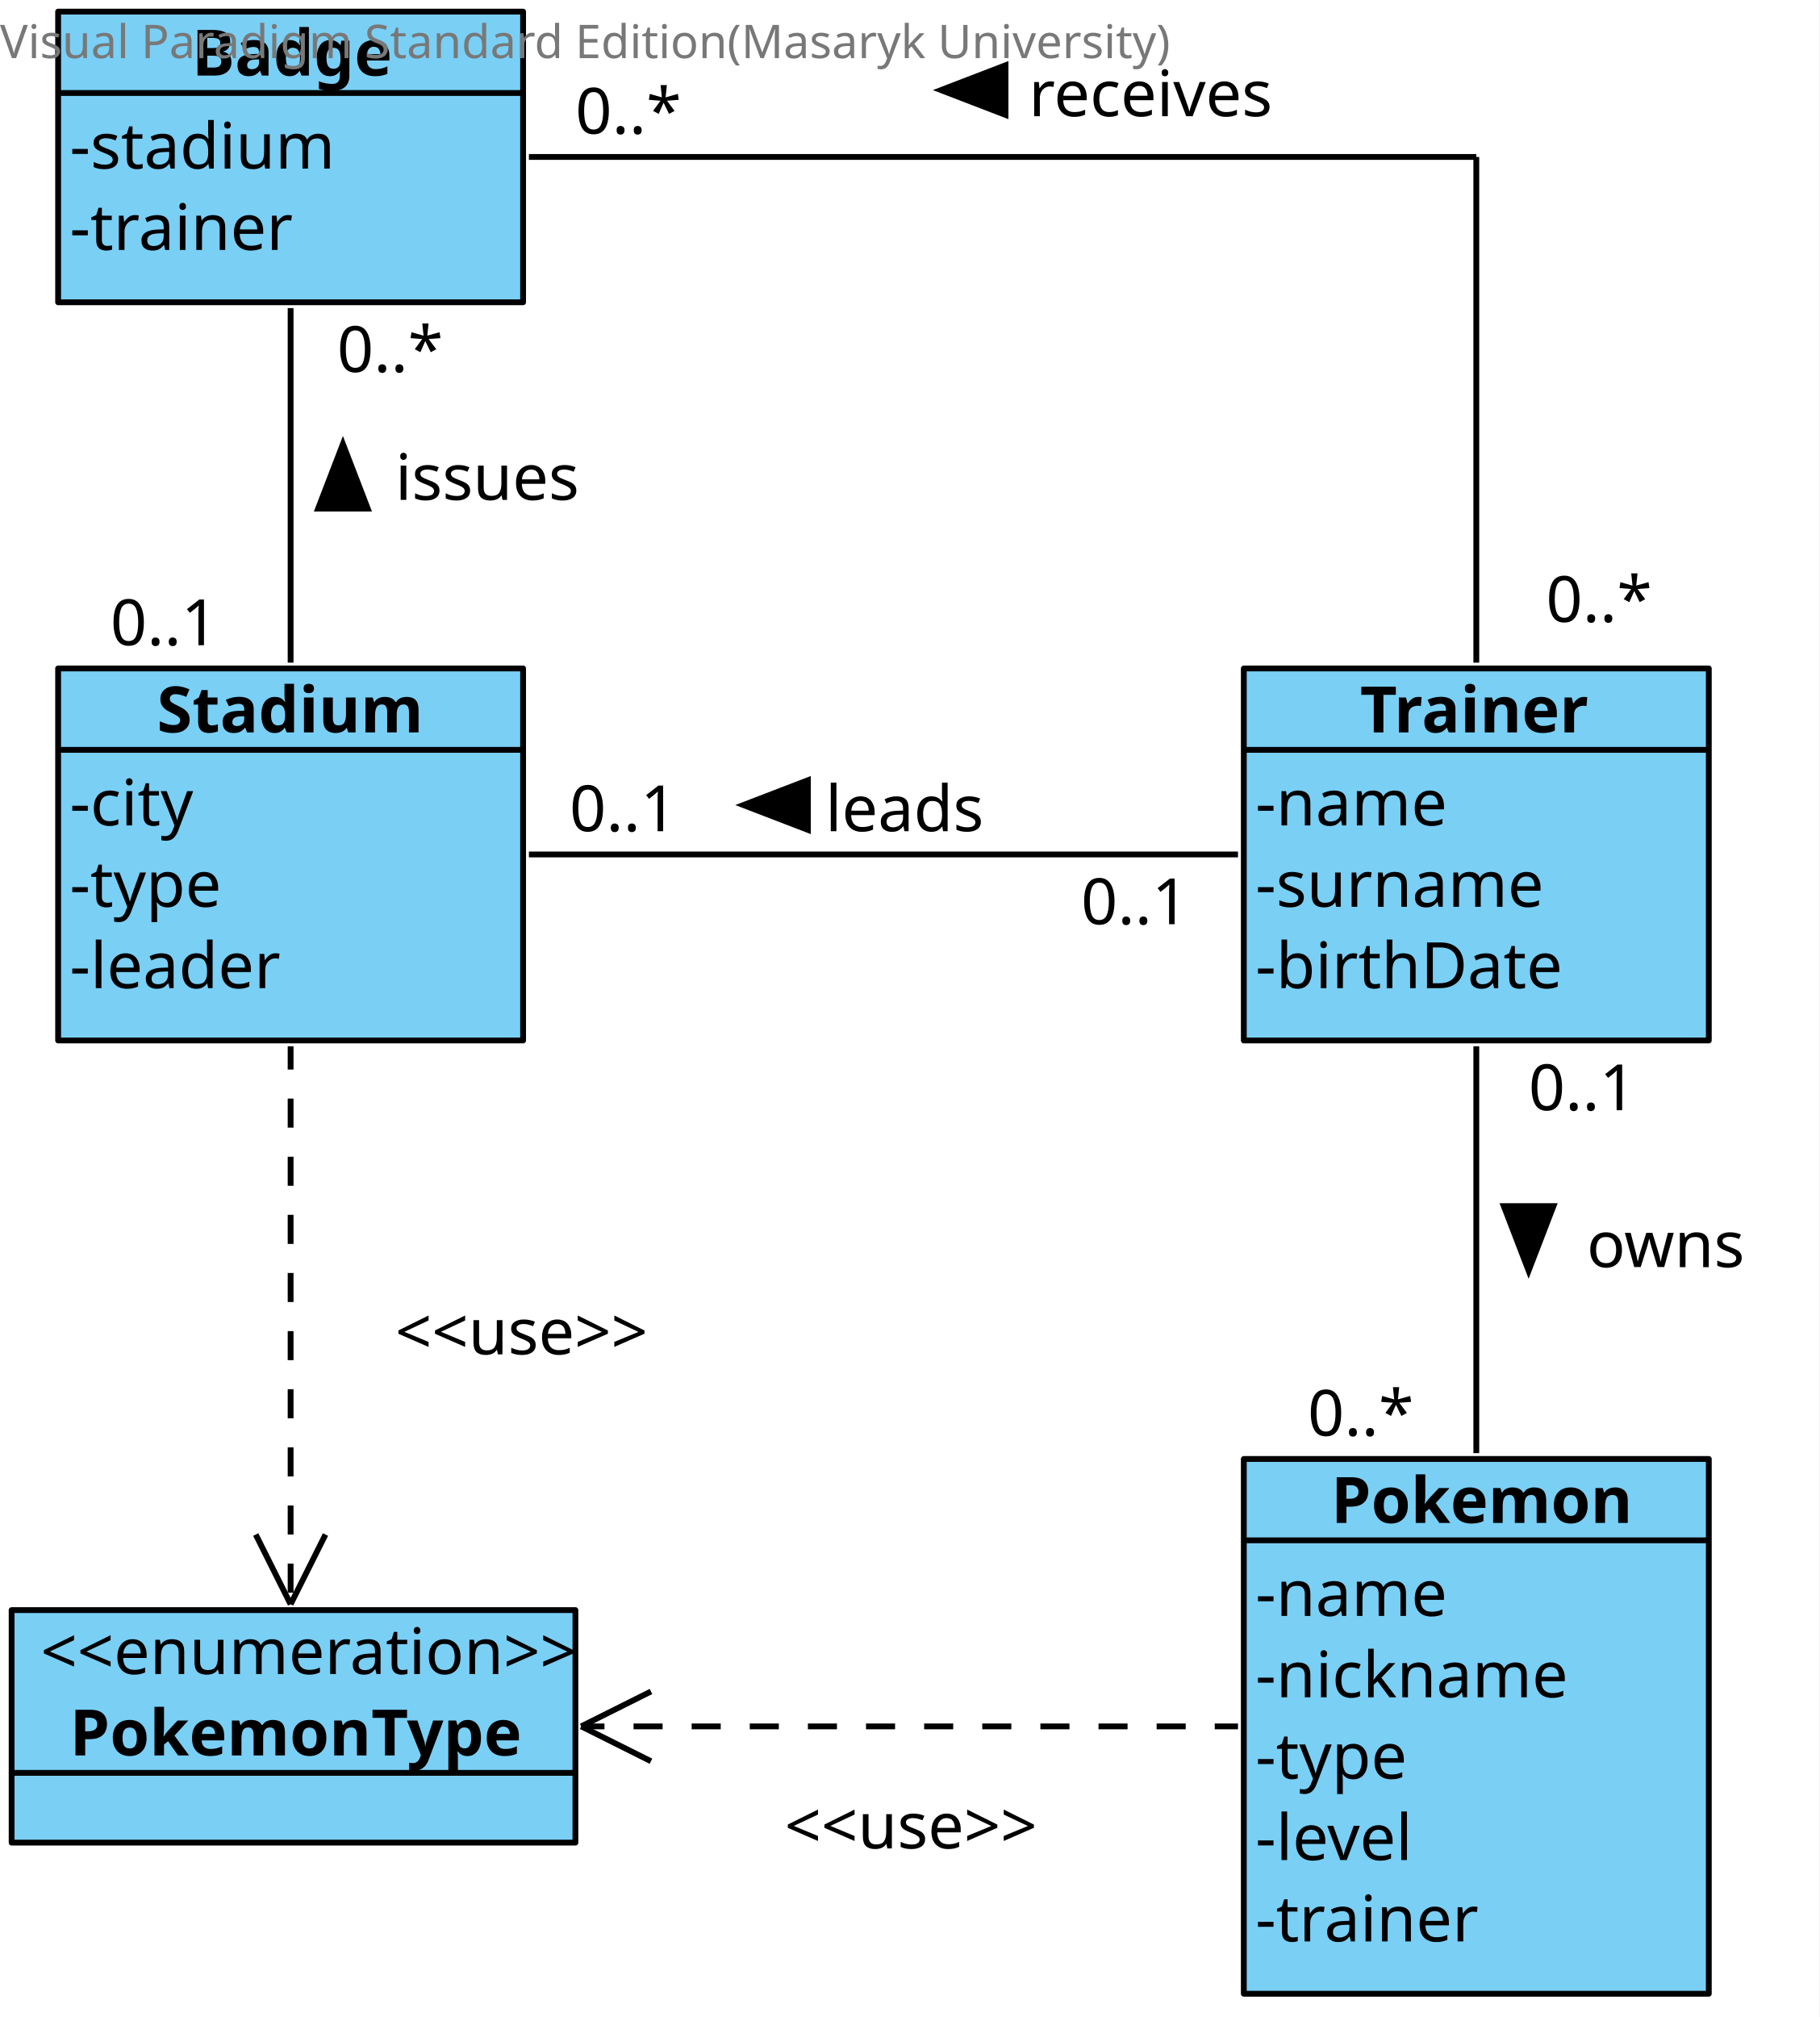
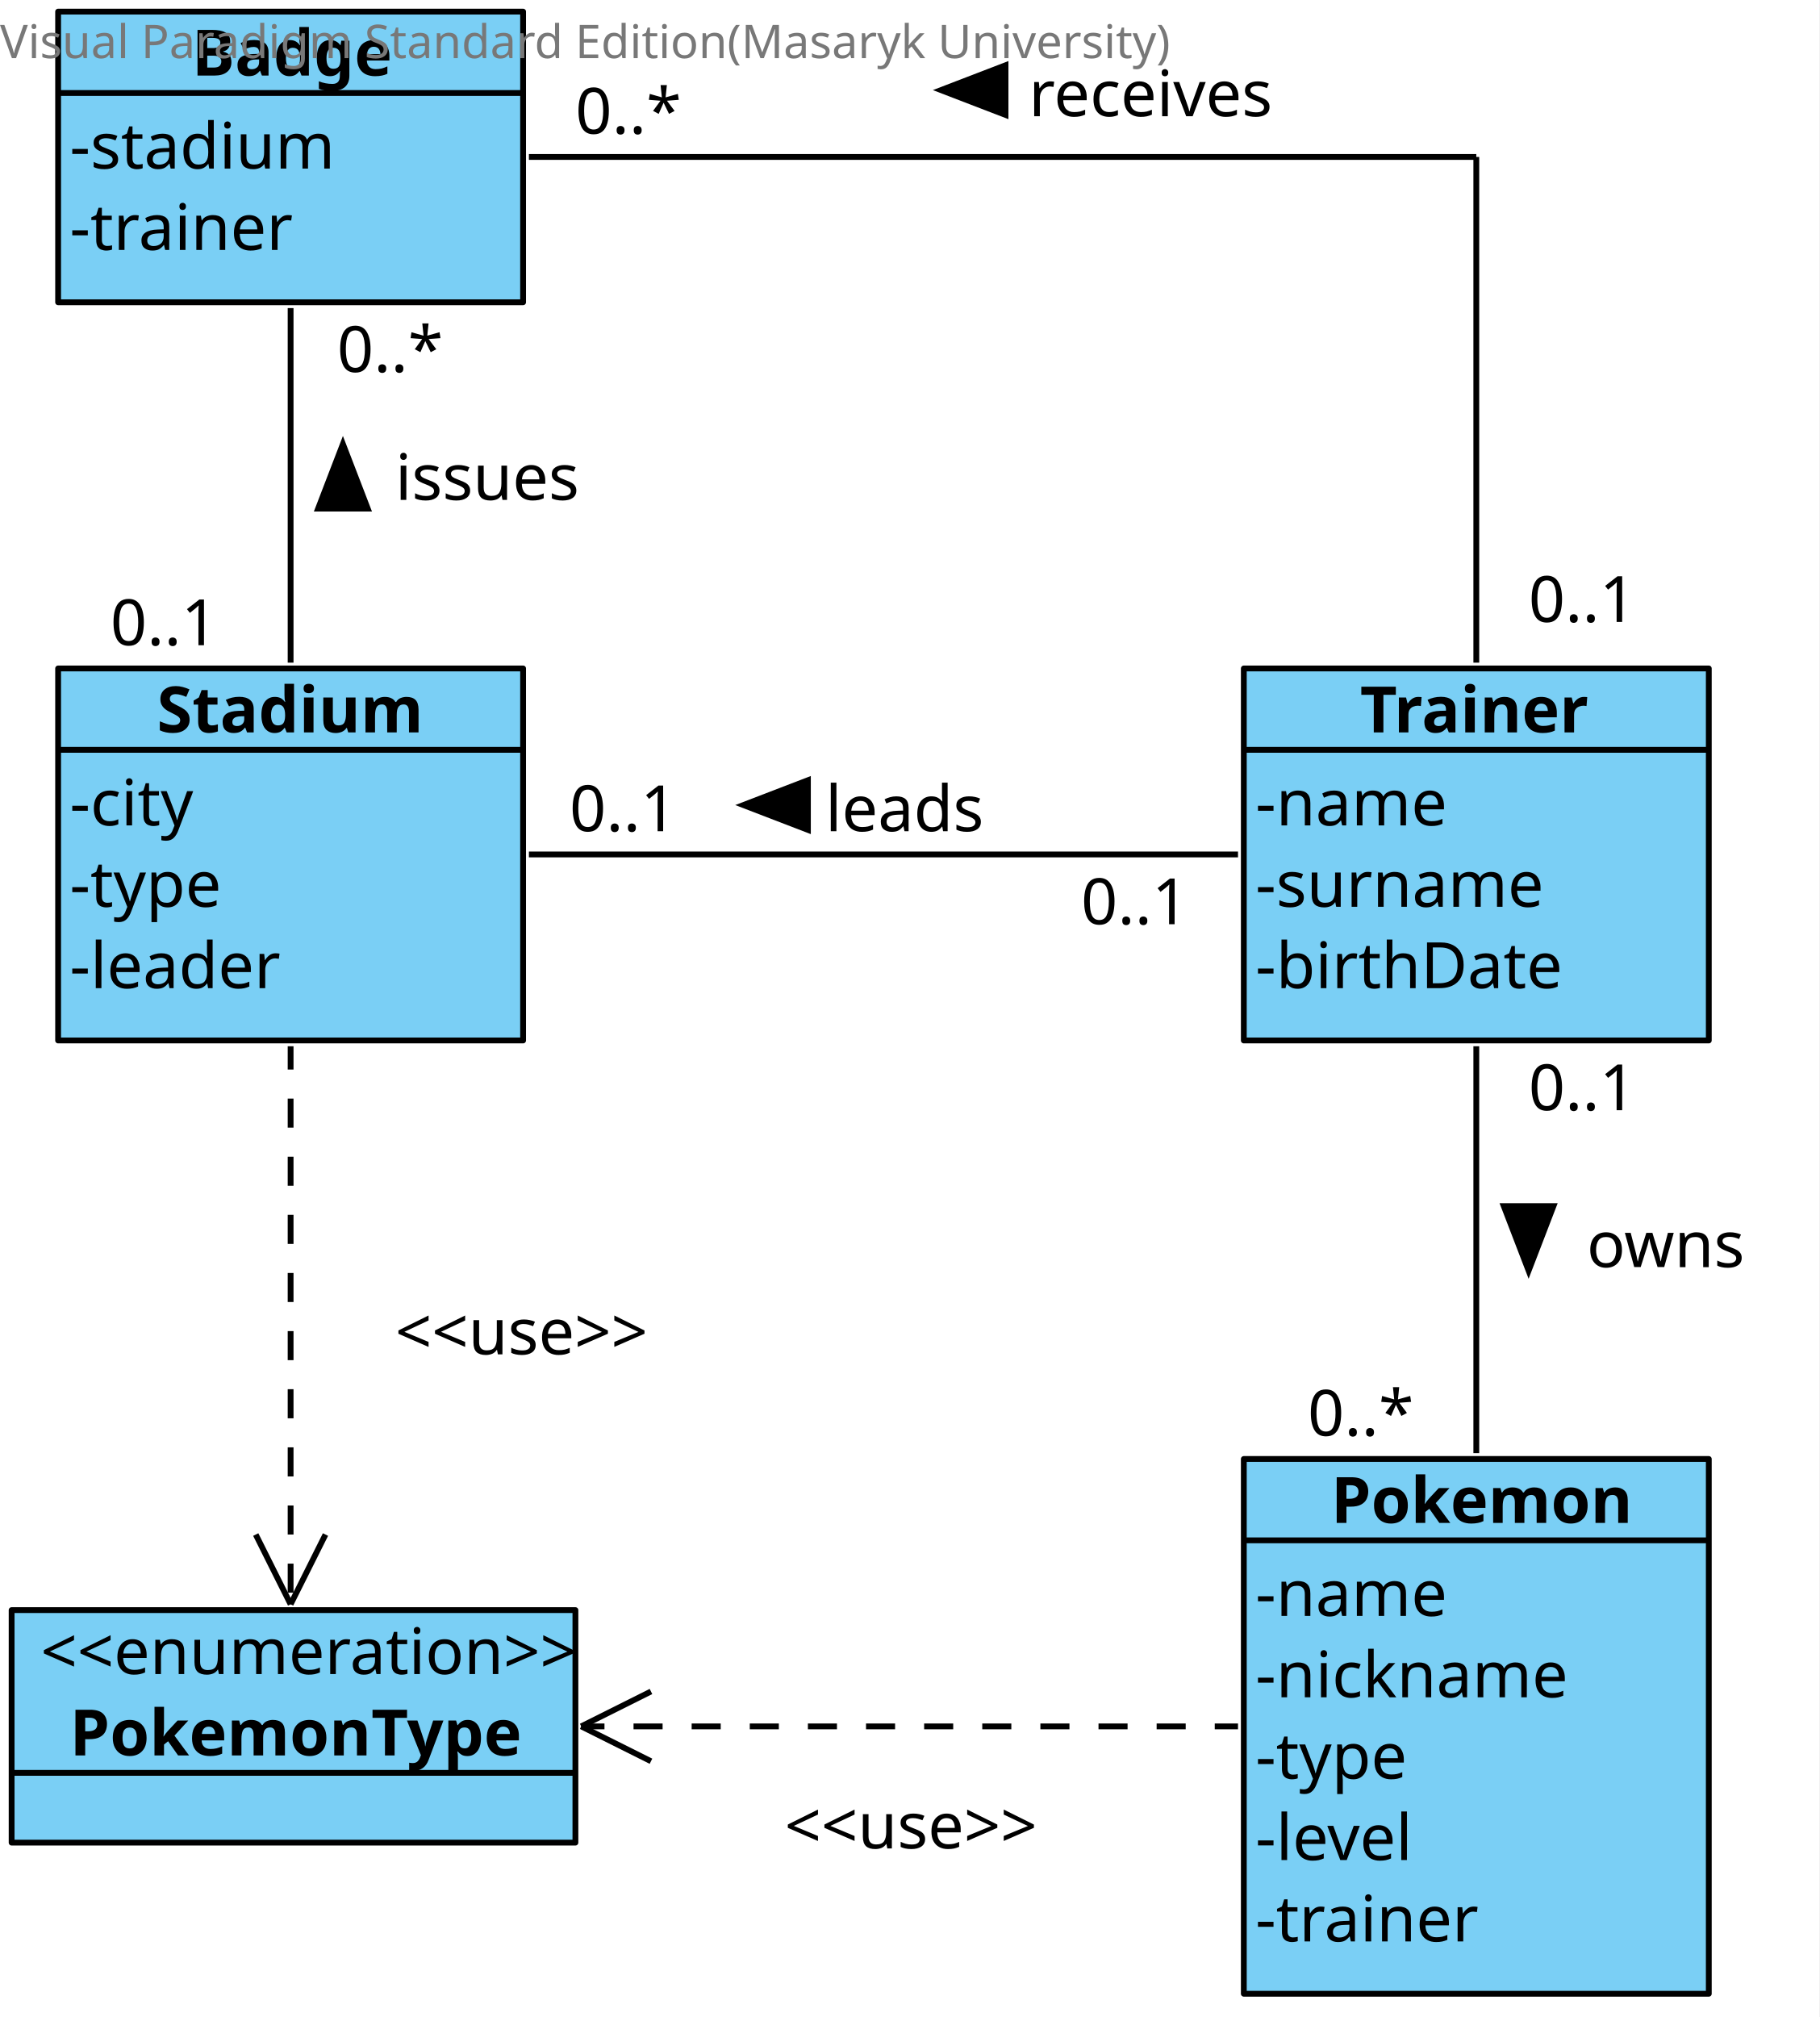
<svg xmlns="http://www.w3.org/2000/svg" fill-opacity="0" color-rendering="auto" color-interpolation="auto" stroke="rgb(0,0,0)" text-rendering="auto" stroke-linecap="square" width="313" stroke-miterlimit="10" stroke-opacity="0" shape-rendering="auto" fill="rgb(0,0,0)" stroke-dasharray="none" font-weight="normal" stroke-width="1" height="347" font-family="'Dialog'" font-style="normal" stroke-linejoin="miter" font-size="12" stroke-dashoffset="0" image-rendering="auto">
  <defs id="genericDefs" />
  <g>
    <defs id="defs1">
      <clipPath clipPathUnits="userSpaceOnUse" id="clipPath1">
        <path d="M-7 -7 L91 -7 L91 103 L-7 103 L-7 -7 Z" />
      </clipPath>
      <clipPath clipPathUnits="userSpaceOnUse" id="clipPath2">
        <path d="M0 0 L0 78 L80 78 L80 0 Z" />
      </clipPath>
      <clipPath clipPathUnits="userSpaceOnUse" id="clipPath3">
        <path d="M0 0 L80 0 L80 14 L0 14 L0 0 Z" />
      </clipPath>
      <clipPath clipPathUnits="userSpaceOnUse" id="clipPath4">
        <path d="M-7 -7 L91 -7 L91 75 L-7 75 L-7 -7 Z" />
      </clipPath>
      <clipPath clipPathUnits="userSpaceOnUse" id="clipPath5">
        <path d="M0 0 L0 50 L80 50 L80 0 Z" />
      </clipPath>
      <clipPath clipPathUnits="userSpaceOnUse" id="clipPath6">
        <path d="M-7 -7 L91 -7 L91 61 L-7 61 L-7 -7 Z" />
      </clipPath>
      <clipPath clipPathUnits="userSpaceOnUse" id="clipPath7">
        <path d="M0 0 L0 36 L80 36 L80 0 Z" />
      </clipPath>
      <clipPath clipPathUnits="userSpaceOnUse" id="clipPath8">
        <path d="M-7 -7 L108 -7 L108 51 L-7 51 L-7 -7 Z" />
      </clipPath>
      <clipPath clipPathUnits="userSpaceOnUse" id="clipPath9">
        <path d="M0 0 L0 12 L97 12 L97 0 Z" />
      </clipPath>
      <clipPath clipPathUnits="userSpaceOnUse" id="clipPath10">
        <path d="M0 0 L97 0 L97 28 L0 28 L0 0 Z" />
      </clipPath>
      <clipPath clipPathUnits="userSpaceOnUse" id="clipPath11">
+         <path d="M-7 -7 L48 -7 L48 25 L-7 25 L-7 -7 Z" />
+       </clipPath>
+       <clipPath clipPathUnits="userSpaceOnUse" id="clipPath12">
+         <path d="M0 0 L37 0 L37 14 L0 14 L0 0 Z" />
+       </clipPath>
+       <clipPath clipPathUnits="userSpaceOnUse" id="clipPath13">
        <path d="M-7 -7 L50 -7 L50 25 L-7 25 L-7 -7 Z" />
      </clipPath>
-       <clipPath clipPathUnits="userSpaceOnUse" id="clipPath12">
+       <clipPath clipPathUnits="userSpaceOnUse" id="clipPath14">
        <path d="M0 0 L39 0 L39 14 L0 14 L0 0 Z" />
-       </clipPath>
-       <clipPath clipPathUnits="userSpaceOnUse" id="clipPath13">
-         <path d="M-7 -7 L48 -7 L48 25 L-7 25 L-7 -7 Z" />
-       </clipPath>
-       <clipPath clipPathUnits="userSpaceOnUse" id="clipPath14">
-         <path d="M0 0 L37 0 L37 14 L0 14 L0 0 Z" />
      </clipPath>
      <clipPath clipPathUnits="userSpaceOnUse" id="clipPath15">
        <path d="M0 0 L104 0 L104 174 L0 174 L0 0 Z" />
      </clipPath>
      <clipPath clipPathUnits="userSpaceOnUse" id="clipPath16">
        <path d="M0 0 L267 0 L267 191 L0 191 L0 0 Z" />
      </clipPath>
      <clipPath clipPathUnits="userSpaceOnUse" id="clipPath17">
        <path d="M0 0 L104 0 L104 165 L0 165 L0 0 Z" />
      </clipPath>
      <clipPath clipPathUnits="userSpaceOnUse" id="clipPath18">
        <path d="M0 0 L226 0 L226 104 L0 104 L0 0 Z" />
      </clipPath>
      <clipPath clipPathUnits="userSpaceOnUse" id="clipPath19">
        <path d="M0 0 L217 0 L217 104 L0 104 L0 0 Z" />
      </clipPath>
      <clipPath clipPathUnits="userSpaceOnUse" id="clipPath20">
        <path d="M0 0 L104 0 L104 200 L0 200 L0 0 Z" />
      </clipPath>
      <clipPath clipPathUnits="userSpaceOnUse" id="clipPath21">
        <path d="M-64 -14 L128 -14 L128 28 L-64 28 L-64 -14 Z" />
      </clipPath>
      <clipPath clipPathUnits="userSpaceOnUse" id="clipPath22">
        <path d="M-65 -16 L130 -16 L130 32 L-65 32 L-65 -16 Z" />
      </clipPath>
      <clipPath clipPathUnits="userSpaceOnUse" id="clipPath23">
        <path d="M-75 -16 L120 -16 L120 32 L-75 32 L-75 -16 Z" />
      </clipPath>
      <clipPath clipPathUnits="userSpaceOnUse" id="clipPath24">
        <path d="M-70 -16 L140 -16 L140 32 L-70 32 L-70 -16 Z" />
      </clipPath>
      <clipPath clipPathUnits="userSpaceOnUse" id="clipPath25">
        <path d="M-80 -16 L130 -16 L130 32 L-80 32 L-80 -16 Z" />
      </clipPath>
      <clipPath clipPathUnits="userSpaceOnUse" id="clipPath26">
        <path d="M-79 -16 L158 -16 L158 32 L-79 32 L-79 -16 Z" />
      </clipPath>
      <clipPath clipPathUnits="userSpaceOnUse" id="clipPath27">
        <path d="M-89 -16 L148 -16 L148 32 L-89 32 L-89 -16 Z" />
      </clipPath>
      <clipPath clipPathUnits="userSpaceOnUse" id="clipPath28">
        <path d="M-64 -16 L128 -16 L128 32 L-64 32 L-64 -16 Z" />
      </clipPath>
      <clipPath clipPathUnits="userSpaceOnUse" id="clipPath29">
        <path d="M-74 -16 L118 -16 L118 32 L-74 32 L-74 -16 Z" />
      </clipPath>
    </defs>
    <g fill="white" text-rendering="geometricPrecision" fill-opacity="1" stroke-opacity="1" stroke="white">
      <rect x="0" width="313" height="347" y="0" stroke="none" />
    </g>
    <g font-size="11" transform="translate(214,251)" fill-opacity="1" fill="rgb(122,207,245)" text-rendering="geometricPrecision" font-family="sans-serif" stroke="rgb(122,207,245)" font-weight="bold" stroke-opacity="1">
      <rect x="0" width="80" height="92" y="0" clip-path="url(#clipPath1)" stroke="none" />
    </g>
    <g font-size="11" stroke-linecap="butt" transform="translate(214,251)" fill-opacity="1" fill="black" text-rendering="geometricPrecision" font-family="sans-serif" stroke-linejoin="round" stroke="black" font-weight="bold" stroke-opacity="1" stroke-miterlimit="0">
      <rect fill="none" x="0" width="80" height="92" y="0" clip-path="url(#clipPath1)" />
      <line y2="14" fill="none" x1="0" clip-path="url(#clipPath1)" x2="80" y1="14" />
    </g>
    <g font-size="11" transform="matrix(1,0,0,1,214,265)" fill-opacity="1" fill="black" text-rendering="geometricPrecision" font-family="sans-serif" stroke="black" stroke-opacity="1">
      <text x="2" xml:space="preserve" y="13" clip-path="url(#clipPath2)" stroke="none">-name</text>
    </g>
    <g font-size="11" transform="matrix(1,0,0,1,214,265)" fill-opacity="1" fill="black" text-rendering="geometricPrecision" font-family="sans-serif" stroke="black" stroke-opacity="1">
      <text x="2" xml:space="preserve" y="27" clip-path="url(#clipPath2)" stroke="none">-nickname</text>
    </g>
    <g font-size="11" transform="matrix(1,0,0,1,214,265)" fill-opacity="1" fill="black" text-rendering="geometricPrecision" font-family="sans-serif" stroke="black" stroke-opacity="1">
      <text x="2" xml:space="preserve" y="41" clip-path="url(#clipPath2)" stroke="none">-type</text>
    </g>
    <g font-size="11" transform="matrix(1,0,0,1,214,265)" fill-opacity="1" fill="black" text-rendering="geometricPrecision" font-family="sans-serif" stroke="black" stroke-opacity="1">
      <text x="2" xml:space="preserve" y="55" clip-path="url(#clipPath2)" stroke="none">-level</text>
    </g>
    <g font-size="11" transform="matrix(1,0,0,1,214,265)" fill-opacity="1" fill="black" text-rendering="geometricPrecision" font-family="sans-serif" stroke="black" stroke-opacity="1">
      <text x="2" xml:space="preserve" y="69" clip-path="url(#clipPath2)" stroke="none">-trainer</text>
    </g>
    <g font-size="11" transform="translate(214,251)" fill-opacity="1" fill="black" text-rendering="geometricPrecision" font-family="sans-serif" stroke="black" font-weight="bold" stroke-opacity="1">
      <text x="15" xml:space="preserve" y="11" clip-path="url(#clipPath3)" stroke="none">Pokemon</text>
    </g>
    <g font-size="11" transform="translate(214,115)" fill-opacity="1" fill="rgb(122,207,245)" text-rendering="geometricPrecision" font-family="sans-serif" stroke="rgb(122,207,245)" font-weight="bold" stroke-opacity="1">
      <rect x="0" width="80" height="64" y="0" clip-path="url(#clipPath4)" stroke="none" />
    </g>
    <g font-size="11" stroke-linecap="butt" transform="translate(214,115)" fill-opacity="1" fill="black" text-rendering="geometricPrecision" font-family="sans-serif" stroke-linejoin="round" stroke="black" font-weight="bold" stroke-opacity="1" stroke-miterlimit="0">
      <rect fill="none" x="0" width="80" height="64" y="0" clip-path="url(#clipPath4)" />
      <line y2="14" fill="none" x1="0" clip-path="url(#clipPath4)" x2="80" y1="14" />
    </g>
    <g font-size="11" transform="matrix(1,0,0,1,214,129)" fill-opacity="1" fill="black" text-rendering="geometricPrecision" font-family="sans-serif" stroke="black" stroke-opacity="1">
      <text x="2" xml:space="preserve" y="13" clip-path="url(#clipPath5)" stroke="none">-name</text>
    </g>
    <g font-size="11" transform="matrix(1,0,0,1,214,129)" fill-opacity="1" fill="black" text-rendering="geometricPrecision" font-family="sans-serif" stroke="black" stroke-opacity="1">
      <text x="2" xml:space="preserve" y="27" clip-path="url(#clipPath5)" stroke="none">-surname</text>
    </g>
    <g font-size="11" transform="matrix(1,0,0,1,214,129)" fill-opacity="1" fill="black" text-rendering="geometricPrecision" font-family="sans-serif" stroke="black" stroke-opacity="1">
      <text x="2" xml:space="preserve" y="41" clip-path="url(#clipPath5)" stroke="none">-birthDate</text>
    </g>
    <g font-size="11" transform="translate(214,115)" fill-opacity="1" fill="black" text-rendering="geometricPrecision" font-family="sans-serif" stroke="black" font-weight="bold" stroke-opacity="1">
      <text x="20" xml:space="preserve" y="11" clip-path="url(#clipPath3)" stroke="none">Trainer</text>
    </g>
    <g font-size="11" transform="translate(10,115)" fill-opacity="1" fill="rgb(122,207,245)" text-rendering="geometricPrecision" font-family="sans-serif" stroke="rgb(122,207,245)" font-weight="bold" stroke-opacity="1">
      <rect x="0" width="80" height="64" y="0" clip-path="url(#clipPath4)" stroke="none" />
    </g>
    <g font-size="11" stroke-linecap="butt" transform="translate(10,115)" fill-opacity="1" fill="black" text-rendering="geometricPrecision" font-family="sans-serif" stroke-linejoin="round" stroke="black" font-weight="bold" stroke-opacity="1" stroke-miterlimit="0">
      <rect fill="none" x="0" width="80" height="64" y="0" clip-path="url(#clipPath4)" />
      <line y2="14" fill="none" x1="0" clip-path="url(#clipPath4)" x2="80" y1="14" />
    </g>
    <g font-size="11" transform="matrix(1,0,0,1,10,129)" fill-opacity="1" fill="black" text-rendering="geometricPrecision" font-family="sans-serif" stroke="black" stroke-opacity="1">
      <text x="2" xml:space="preserve" y="13" clip-path="url(#clipPath5)" stroke="none">-city</text>
    </g>
    <g font-size="11" transform="matrix(1,0,0,1,10,129)" fill-opacity="1" fill="black" text-rendering="geometricPrecision" font-family="sans-serif" stroke="black" stroke-opacity="1">
      <text x="2" xml:space="preserve" y="27" clip-path="url(#clipPath5)" stroke="none">-type</text>
    </g>
    <g font-size="11" transform="matrix(1,0,0,1,10,129)" fill-opacity="1" fill="black" text-rendering="geometricPrecision" font-family="sans-serif" stroke="black" stroke-opacity="1">
      <text x="2" xml:space="preserve" y="41" clip-path="url(#clipPath5)" stroke="none">-leader</text>
    </g>
    <g font-size="11" transform="translate(10,115)" fill-opacity="1" fill="black" text-rendering="geometricPrecision" font-family="sans-serif" stroke="black" font-weight="bold" stroke-opacity="1">
      <text x="17" xml:space="preserve" y="11" clip-path="url(#clipPath3)" stroke="none">Stadium</text>
    </g>
    <g font-size="11" transform="translate(10,2)" fill-opacity="1" fill="rgb(122,207,245)" text-rendering="geometricPrecision" font-family="sans-serif" stroke="rgb(122,207,245)" font-weight="bold" stroke-opacity="1">
      <rect x="0" width="80" height="50" y="0" clip-path="url(#clipPath6)" stroke="none" />
    </g>
    <g font-size="11" stroke-linecap="butt" transform="translate(10,2)" fill-opacity="1" fill="black" text-rendering="geometricPrecision" font-family="sans-serif" stroke-linejoin="round" stroke="black" font-weight="bold" stroke-opacity="1" stroke-miterlimit="0">
      <rect fill="none" x="0" width="80" height="50" y="0" clip-path="url(#clipPath6)" />
      <line y2="14" fill="none" x1="0" clip-path="url(#clipPath6)" x2="80" y1="14" />
    </g>
    <g font-size="11" transform="matrix(1,0,0,1,10,16)" fill-opacity="1" fill="black" text-rendering="geometricPrecision" font-family="sans-serif" stroke="black" stroke-opacity="1">
      <text x="2" xml:space="preserve" y="13" clip-path="url(#clipPath7)" stroke="none">-stadium</text>
    </g>
    <g font-size="11" transform="matrix(1,0,0,1,10,16)" fill-opacity="1" fill="black" text-rendering="geometricPrecision" font-family="sans-serif" stroke="black" stroke-opacity="1">
      <text x="2" xml:space="preserve" y="27" clip-path="url(#clipPath7)" stroke="none">-trainer</text>
    </g>
    <g font-size="11" transform="translate(10,2)" fill-opacity="1" fill="black" text-rendering="geometricPrecision" font-family="sans-serif" stroke="black" font-weight="bold" stroke-opacity="1">
      <text x="23" xml:space="preserve" y="11" clip-path="url(#clipPath3)" stroke="none">Badge</text>
    </g>
    <g font-size="11" transform="translate(2,277)" fill-opacity="1" fill="rgb(122,207,245)" text-rendering="geometricPrecision" font-family="sans-serif" stroke="rgb(122,207,245)" font-weight="bold" stroke-opacity="1">
      <rect x="0" width="97" height="40" y="0" clip-path="url(#clipPath8)" stroke="none" />
    </g>
    <g font-size="11" stroke-linecap="butt" transform="translate(2,277)" fill-opacity="1" fill="black" text-rendering="geometricPrecision" font-family="sans-serif" stroke-linejoin="round" stroke="black" font-weight="bold" stroke-opacity="1" stroke-miterlimit="0">
      <rect fill="none" x="0" width="97" height="40" y="0" clip-path="url(#clipPath8)" />
      <line y2="28" fill="none" x1="0" clip-path="url(#clipPath8)" x2="97" y1="28" />
    </g>
    <g font-size="11" transform="translate(2,277)" fill-opacity="1" fill="black" text-rendering="geometricPrecision" font-family="sans-serif" stroke="black" stroke-opacity="1">
      <text x="5" xml:space="preserve" y="11" clip-path="url(#clipPath10)" stroke="none">&lt;&lt;enumeration&gt;&gt;</text>
      <text x="10" xml:space="preserve" y="25" font-weight="bold" clip-path="url(#clipPath10)" stroke="none">PokemonType</text>
    </g>
+     <g font-size="11" transform="translate(215,236)" fill-opacity="1" fill="black" text-rendering="geometricPrecision" font-family="sans-serif" stroke="black" stroke-opacity="1">
+       <text x="10" xml:space="preserve" y="11" clip-path="url(#clipPath12)" stroke="none">0..*</text>
+     </g>
+     <g font-size="11" transform="translate(253,180)" fill-opacity="1" fill="black" text-rendering="geometricPrecision" font-family="sans-serif" stroke="black" stroke-opacity="1">
+       <text x="10" xml:space="preserve" y="11" clip-path="url(#clipPath14)" stroke="none">0..1</text>
+     </g>
+     <g font-size="11" transform="translate(48,53)" fill-opacity="1" fill="black" text-rendering="geometricPrecision" font-family="sans-serif" stroke="black" stroke-opacity="1">
+       <text x="10" xml:space="preserve" y="11" clip-path="url(#clipPath12)" stroke="none">0..*</text>
+     </g>
+     <g font-size="11" transform="translate(9,100)" fill-opacity="1" fill="black" text-rendering="geometricPrecision" font-family="sans-serif" stroke="black" stroke-opacity="1">
+       <text x="10" xml:space="preserve" y="11" clip-path="url(#clipPath14)" stroke="none">0..1</text>
+     </g>
    <g font-size="11" transform="translate(88,132)" fill-opacity="1" fill="black" text-rendering="geometricPrecision" font-family="sans-serif" stroke="black" stroke-opacity="1">
-       <text x="10" xml:space="preserve" y="11" clip-path="url(#clipPath12)" stroke="none">0..1</text>
+       <text x="10" xml:space="preserve" y="11" clip-path="url(#clipPath14)" stroke="none">0..1</text>
    </g>
    <g font-size="11" transform="translate(176,148)" fill-opacity="1" fill="black" text-rendering="geometricPrecision" font-family="sans-serif" stroke="black" stroke-opacity="1">
-       <text x="10" xml:space="preserve" y="11" clip-path="url(#clipPath12)" stroke="none">0..1</text>
+       <text x="10" xml:space="preserve" y="11" clip-path="url(#clipPath14)" stroke="none">0..1</text>
+     </g>
+     <g font-size="11" transform="translate(253,96)" fill-opacity="1" fill="black" text-rendering="geometricPrecision" font-family="sans-serif" stroke="black" stroke-opacity="1">
+       <text x="10" xml:space="preserve" y="11" clip-path="url(#clipPath14)" stroke="none">0..1</text>
    </g>
    <g font-size="11" transform="translate(89,12)" fill-opacity="1" fill="black" text-rendering="geometricPrecision" font-family="sans-serif" stroke="black" stroke-opacity="1">
-       <text x="10" xml:space="preserve" y="11" clip-path="url(#clipPath14)" stroke="none">0..*</text>
-     </g>
-     <g font-size="11" transform="translate(256,96)" fill-opacity="1" fill="black" text-rendering="geometricPrecision" font-family="sans-serif" stroke="black" stroke-opacity="1">
-       <text x="10" xml:space="preserve" y="11" clip-path="url(#clipPath14)" stroke="none">0..*</text>
-     </g>
-     <g font-size="11" transform="translate(48,53)" fill-opacity="1" fill="black" text-rendering="geometricPrecision" font-family="sans-serif" stroke="black" stroke-opacity="1">
-       <text x="10" xml:space="preserve" y="11" clip-path="url(#clipPath14)" stroke="none">0..*</text>
-     </g>
-     <g font-size="11" transform="translate(9,100)" fill-opacity="1" fill="black" text-rendering="geometricPrecision" font-family="sans-serif" stroke="black" stroke-opacity="1">
-       <text x="10" xml:space="preserve" y="11" clip-path="url(#clipPath12)" stroke="none">0..1</text>
-     </g>
-     <g font-size="11" transform="translate(215,236)" fill-opacity="1" fill="black" text-rendering="geometricPrecision" font-family="sans-serif" stroke="black" stroke-opacity="1">
-       <text x="10" xml:space="preserve" y="11" clip-path="url(#clipPath14)" stroke="none">0..*</text>
-     </g>
-     <g font-size="11" transform="translate(253,180)" fill-opacity="1" fill="black" text-rendering="geometricPrecision" font-family="sans-serif" stroke="black" stroke-opacity="1">
-       <text x="10" xml:space="preserve" y="11" clip-path="url(#clipPath12)" stroke="none">0..1</text>
+       <text x="10" xml:space="preserve" y="11" clip-path="url(#clipPath12)" stroke="none">0..*</text>
    </g>
    <g font-size="11" stroke-linecap="butt" transform="translate(204,130)" fill-opacity="1" fill="black" text-rendering="geometricPrecision" font-family="sans-serif" stroke-linejoin="round" stroke="black" stroke-opacity="1">
      <line y2="50" fill="none" x1="50" clip-path="url(#clipPath15)" x2="50" y1="120" />
    </g>
    <g font-size="11" stroke-linecap="butt" transform="translate(41,-23)" fill-opacity="1" fill="black" text-rendering="geometricPrecision" font-family="sans-serif" stroke-linejoin="round" stroke="black" stroke-opacity="1">
      <line y2="50" fill="none" x1="213" clip-path="url(#clipPath16)" x2="213" y1="137" />
      <line y2="50" fill="none" x1="213" clip-path="url(#clipPath16)" x2="50" y1="50" />
    </g>
    <g font-size="11" stroke-linecap="butt" transform="translate(0,3)" fill-opacity="1" fill="black" text-rendering="geometricPrecision" font-family="sans-serif" stroke-linejoin="round" stroke="black" stroke-opacity="1">
      <line y2="111" fill="none" x1="50" clip-path="url(#clipPath17)" x2="50" y1="50" />
    </g>
    <g font-size="11" stroke-linecap="butt" transform="translate(41,97)" fill-opacity="1" fill="black" text-rendering="geometricPrecision" font-family="sans-serif" stroke-linejoin="round" stroke="black" stroke-opacity="1">
      <line y2="50" fill="none" x1="50" clip-path="url(#clipPath18)" x2="172" y1="50" />
    </g>
    <g font-size="11" stroke-linecap="butt" transform="translate(50,247)" stroke-dashoffset="1" fill-opacity="1" fill="black" text-rendering="geometricPrecision" font-family="sans-serif" stroke-linejoin="round" stroke-dasharray="5" stroke="black" stroke-opacity="1">
      <line y2="50" fill="none" x1="163" clip-path="url(#clipPath19)" x2="50" y1="50" />
      <line stroke-dashoffset="0" clip-path="url(#clipPath19)" fill="none" x1="50" x2="62" y1="50" y2="56" stroke-dasharray="none" />
      <line stroke-dashoffset="0" clip-path="url(#clipPath19)" fill="none" x1="50" x2="62" y1="50" y2="44" stroke-dasharray="none" />
    </g>
    <g font-size="11" stroke-linecap="butt" transform="translate(0,130)" stroke-dashoffset="1" fill-opacity="1" fill="black" text-rendering="geometricPrecision" font-family="sans-serif" stroke-linejoin="round" stroke-dasharray="5" stroke="black" stroke-opacity="1">
      <line y2="146" fill="none" x1="50" clip-path="url(#clipPath20)" x2="50" y1="50" />
      <line stroke-dashoffset="0" clip-path="url(#clipPath20)" fill="none" x1="50" x2="56" y1="146" y2="134" stroke-dasharray="none" />
      <line stroke-dashoffset="0" clip-path="url(#clipPath20)" fill="none" x1="50" x2="44" y1="146" y2="134" stroke-dasharray="none" />
    </g>
    <g font-size="11" transform="translate(59,222)" fill-opacity="1" fill="black" text-rendering="geometricPrecision" font-family="sans-serif" stroke="black" stroke-opacity="1">
      <text x="9" xml:space="preserve" y="11" clip-path="url(#clipPath21)" stroke="none">&lt;&lt;use&gt;&gt;</text>
    </g>
    <g font-size="11" transform="translate(126,307)" fill-opacity="1" fill="black" text-rendering="geometricPrecision" font-family="sans-serif" stroke="black" stroke-opacity="1">
      <text x="9" xml:space="preserve" y="11" clip-path="url(#clipPath21)" stroke="none">&lt;&lt;use&gt;&gt;</text>
    </g>
    <g font-size="11" transform="translate(125,132)" fill-opacity="1" fill="black" text-rendering="geometricPrecision" font-family="sans-serif" stroke="black" stroke-opacity="1">
      <path d="M1.5 6.5 L14.5 1.5 L14.5 11.5 Z" clip-path="url(#clipPath23)" stroke="none" />
      <text x="27" xml:space="preserve" y="11" clip-path="url(#clipPath22)" transform="translate(-10,0)" stroke="none">leads</text>
    </g>
    <g font-size="11" transform="translate(51,75)" fill-opacity="1" fill="black" text-rendering="geometricPrecision" font-family="sans-serif" stroke="black" stroke-opacity="1">
      <path d="M8 0 L13 13 L3 13 Z" clip-path="url(#clipPath25)" stroke="none" />
      <text x="27" xml:space="preserve" y="11" clip-path="url(#clipPath24)" transform="translate(-10,0)" stroke="none">issues</text>
    </g>
    <g font-size="11" transform="translate(159,9)" fill-opacity="1" fill="black" text-rendering="geometricPrecision" font-family="sans-serif" stroke="black" stroke-opacity="1">
      <path d="M1.5 6.5 L14.5 1.5 L14.5 11.5 Z" clip-path="url(#clipPath27)" stroke="none" />
      <text x="28" xml:space="preserve" y="11" clip-path="url(#clipPath26)" transform="translate(-10,0)" stroke="none">receives</text>
    </g>
    <g font-size="11" transform="translate(255,207)" fill-opacity="1" fill="black" text-rendering="geometricPrecision" font-family="sans-serif" stroke="black" stroke-opacity="1">
      <path d="M8 13 L3 0 L13 0 Z" clip-path="url(#clipPath29)" stroke="none" />
      <text x="28" xml:space="preserve" y="11" clip-path="url(#clipPath28)" transform="translate(-10,0)" stroke="none">owns</text>
    </g>
    <g fill="rgb(120,120,120)" text-rendering="geometricPrecision" fill-opacity="1" font-size="8" stroke-opacity="1" stroke="rgb(120,120,120)">
      <text x="0" xml:space="preserve" y="10" stroke="none">Visual Paradigm Standard Edition(Masaryk University)</text>
    </g>
  </g>
</svg>
